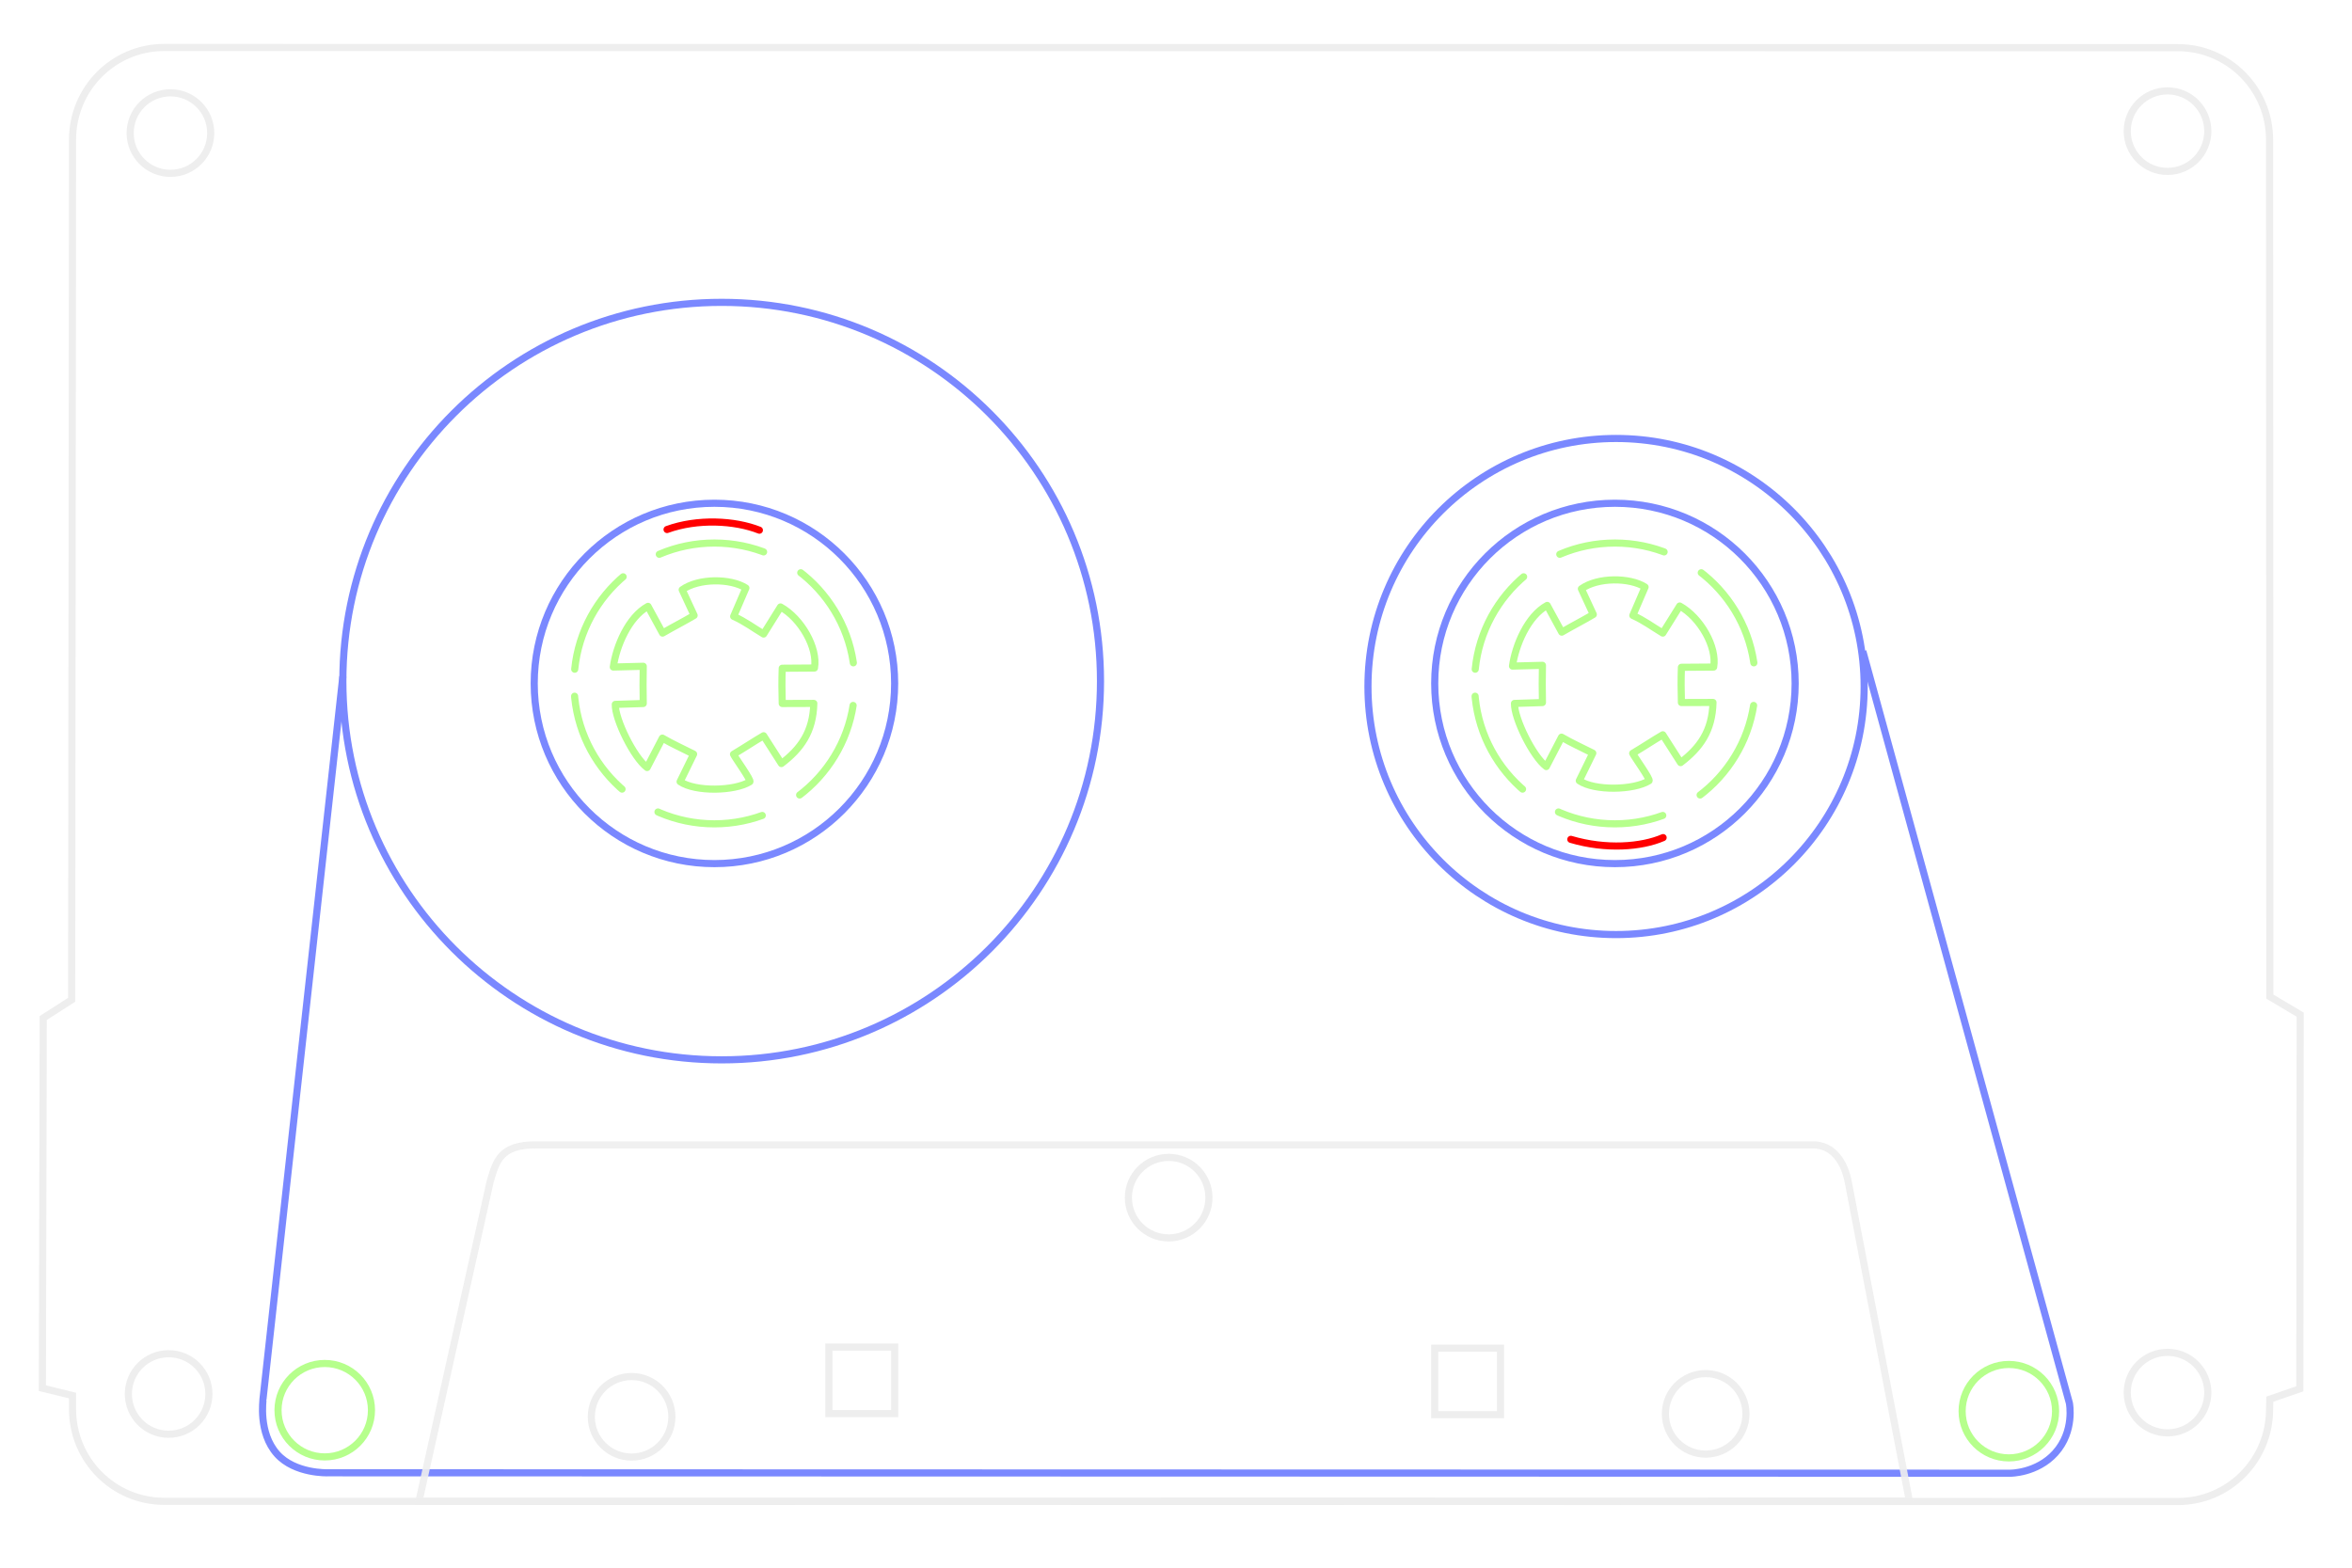
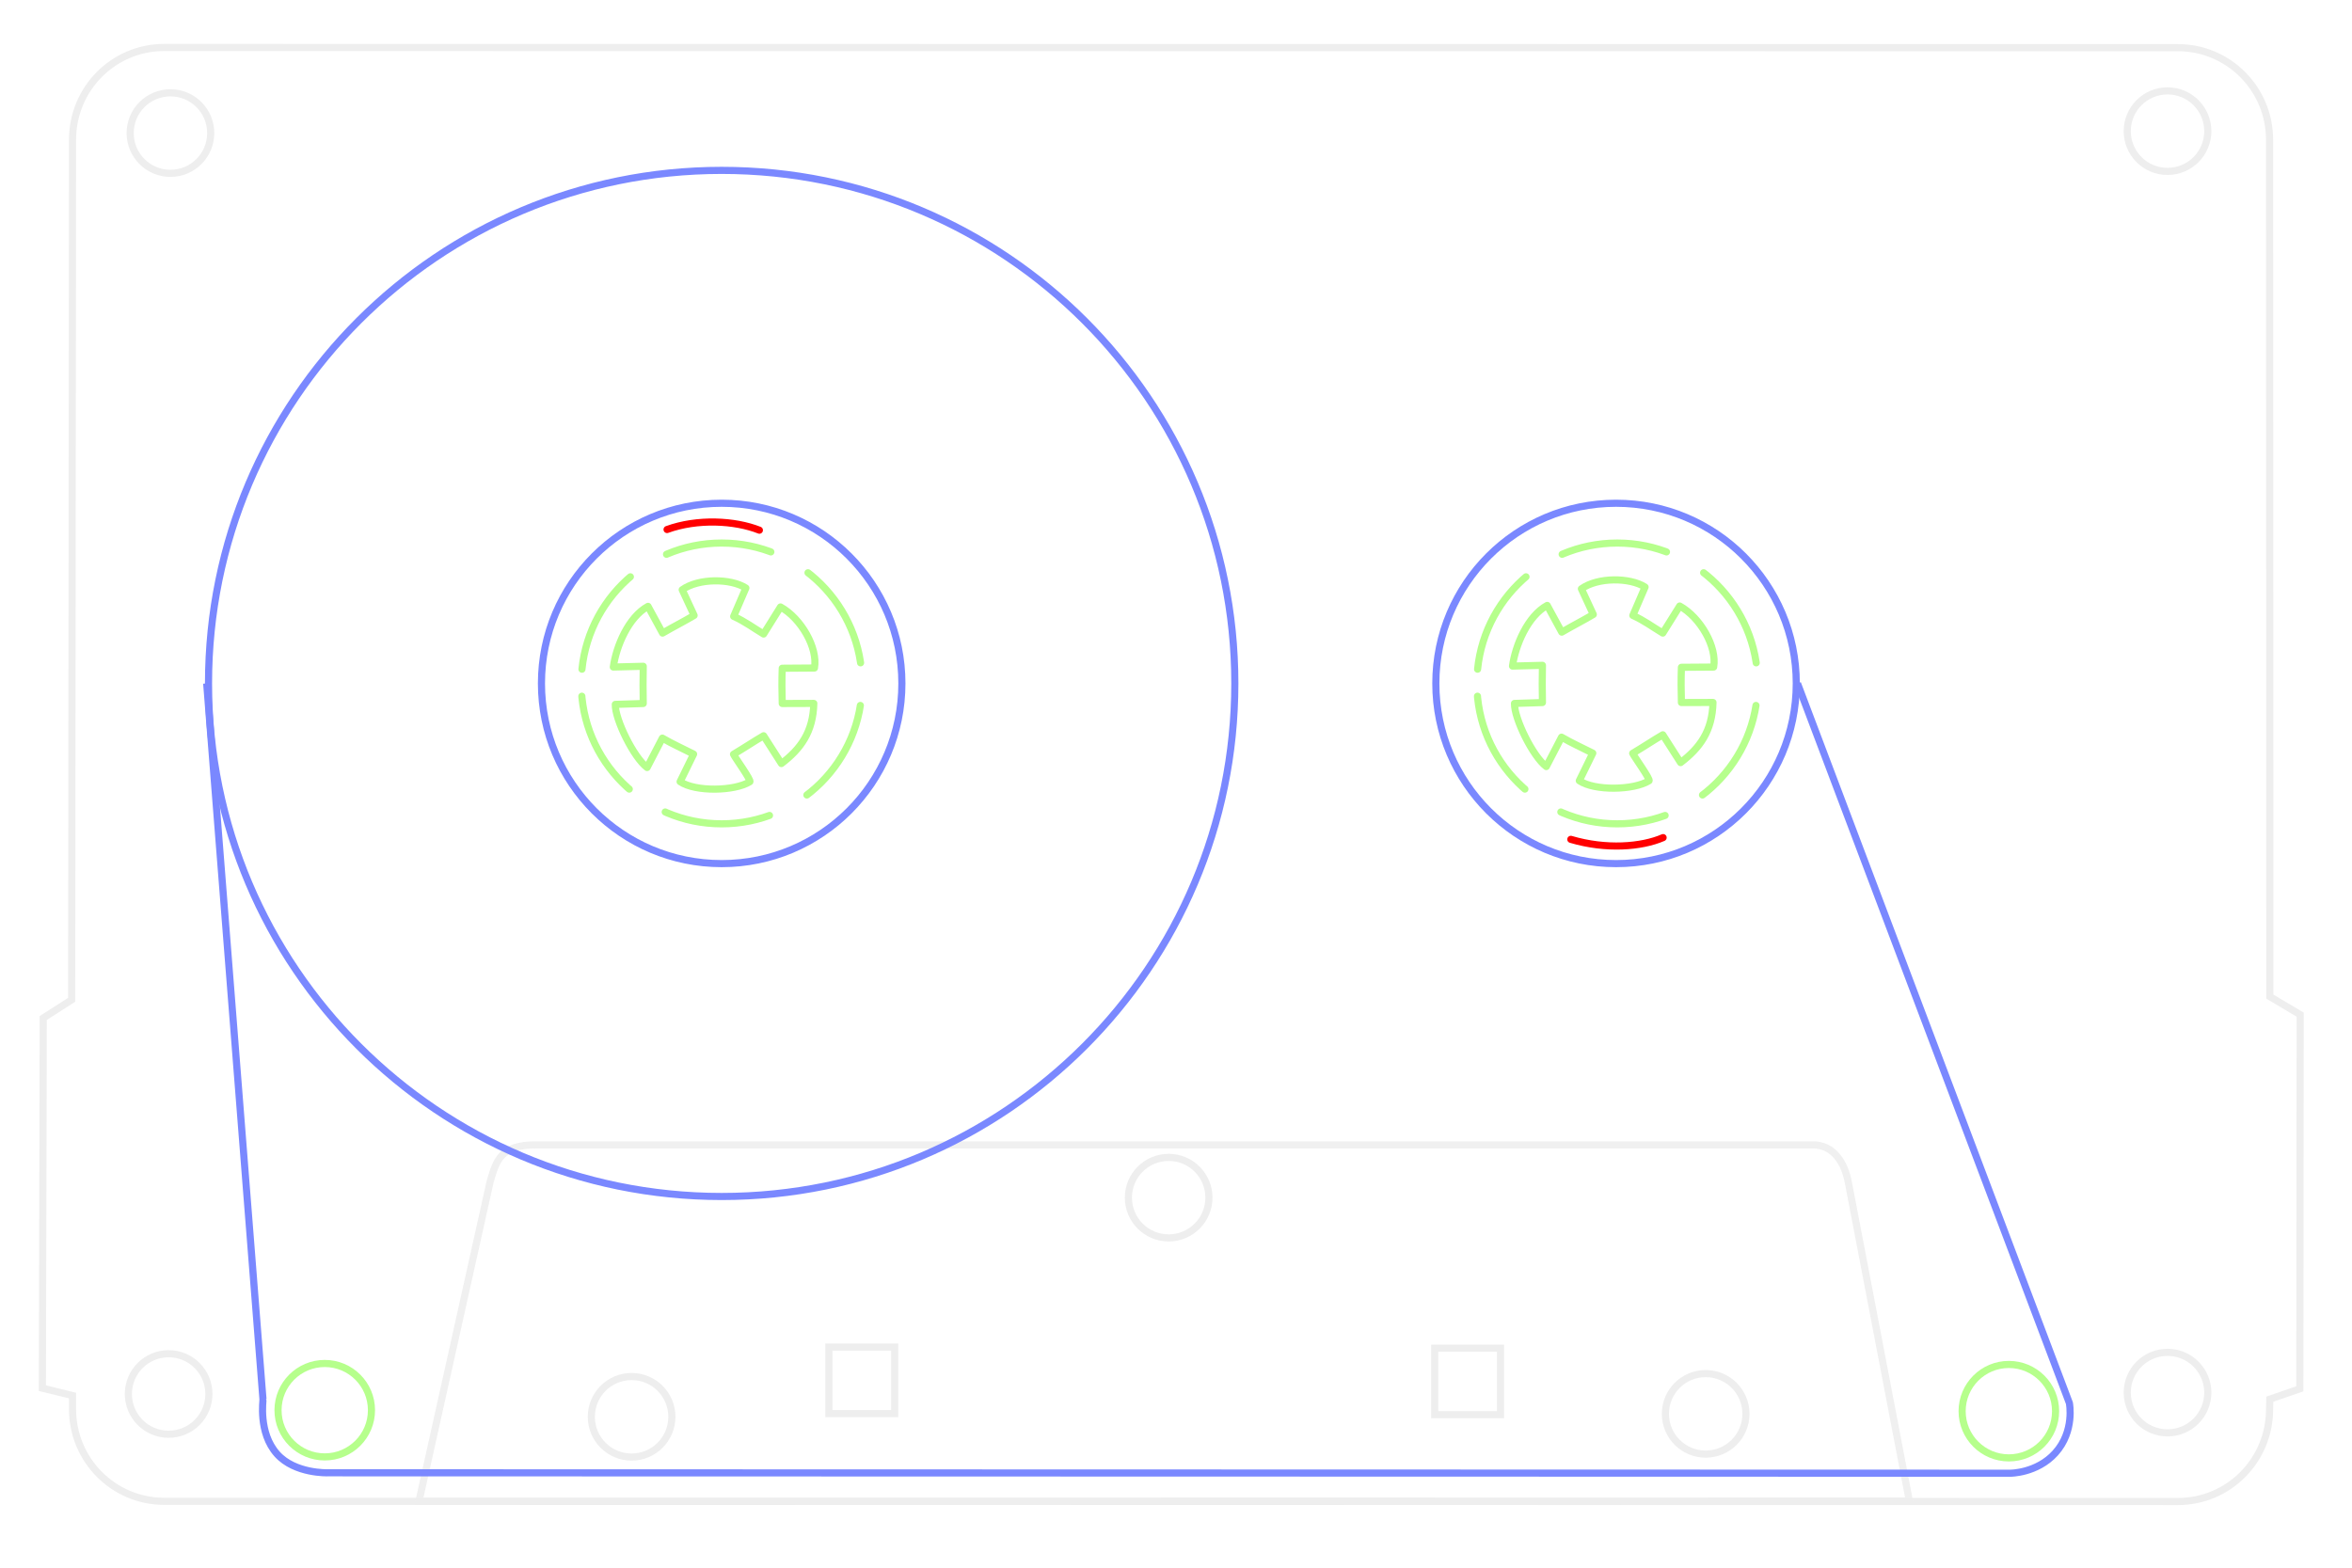
- <svg xmlns="http://www.w3.org/2000/svg" xmlns:ns1="https://boxy-svg.com" viewBox="0 0 330 220">
+ <svg xmlns="http://www.w3.org/2000/svg" xmlns:ns1="https://boxy-svg.com" ref="tapeSprite" viewBox="0 0 330 220">
  <defs>
-     <ns1:grid x="76.892" y="95.703" width="177.126" height="51.325" />
+     <linearGradient id="color-0" ns1:pinned="true">
+       <stop style="stop-color: rgb(238, 238, 238);" />
+     </linearGradient>
+     <linearGradient id="color-1" ns1:pinned="true">
+       <stop style="stop-color: rgb(122, 136, 255);" />
+     </linearGradient>
+     <linearGradient id="color-2" ns1:pinned="true">
+       <stop style="stop-color: rgb(182, 255, 140);" />
+     </linearGradient>
+     <linearGradient id="color-3" ns1:pinned="true">
+       <stop style="stop-color: rgb(255, 0, 0);" />
+     </linearGradient>
  </defs>
-   <path style="stroke: rgb(122, 136, 255); fill: none;" d="M 65.919 206.744 L 36.939 101.234 C 36.939 101.234 36.142 97.292 38.926 94.216 C 41.507 91.364 45.248 91.387 45.248 91.387 L 281.295 91.449 C 281.295 91.449 285.896 91.283 288.4 94.071 C 291.111 97.09 290.335 101.709 290.389 101.763 L 279.182 203.205" transform="matrix(-1, 0, 0, -1, 327.2856, 298.131)" id="tape-strip">
-     </path>
-   <g transform="matrix(-1, 0, 0, -1, 328.687, 217.376)" id="tape-enclosure">
-     <ellipse style="stroke: rgb(182, 255, 140); fill: none;" cx="46.833" cy="19.34" rx="6.556" ry="6.556" />
-     <ellipse style="stroke: rgb(182, 255, 140); fill: none;" cx="283.123" cy="19.478" rx="6.556" ry="6.556" />
-     <rect x="203.162" y="19.002" width="9.228" height="9.331" style="stroke: rgb(238, 238, 238); fill: none;" />
-     <rect x="118.16" y="18.848" width="9.228" height="9.331" style="stroke: rgb(238, 238, 238); fill: none;" />
-     <path d="M 23.088 6.677 L 305.653 6.677 C 312.747 6.677 318.499 12.462 318.499 19.598 L 318.499 21.518 L 322.733 22.554 L 322.615 74.498 L 318.631 77.058 L 318.517 197.778 C 318.518 204.914 312.767 210.699 305.673 210.699 L 23.107 210.699 C 16.014 210.699 10.263 204.914 10.262 197.778 L 10.211 77.532 L 5.954 75.002 L 6.001 22.494 L 10.211 21.037 L 10.244 19.598 C 10.244 12.462 15.994 6.677 23.088 6.677 Z" style="fill-rule: nonzero; paint-order: fill; stroke: rgb(238, 238, 238); fill: none;" transform="matrix(1, 0.000099, -0.000099, 1, 0.010761, -0.016269)" />
-     <path d="M 60.791 6.725 L 269.908 6.677 L 259.923 51.529 C 259.059 54.499 258.451 56.711 253.554 56.711 L 74.308 56.711 C 71.446 56.711 69.876 54.234 69.357 51.459 L 60.791 6.725 Z" style="opacity: 0.9; stroke: rgb(238, 238, 238); fill: none;" />
-     <ellipse style="stroke: rgb(238, 238, 238); fill: none;" cx="305.027" cy="21.752" rx="5.651" ry="5.651" />
-     <ellipse style="stroke: rgb(238, 238, 238); fill: none;" cx="24.571" cy="21.945" rx="5.651" ry="5.651" />
-     <ellipse style="stroke: rgb(238, 238, 238); fill: none;" cx="304.773" cy="198.701" rx="5.651" ry="5.651" />
-     <ellipse style="stroke: rgb(238, 238, 238); fill: none;" cx="24.571" cy="198.972" rx="5.651" ry="5.651" />
-     <ellipse style="stroke: rgb(238, 238, 238); fill: none;" cx="89.371" cy="18.965" rx="5.651" ry="5.651" />
-     <ellipse style="stroke: rgb(238, 238, 238); fill: none;" cx="240.07" cy="18.551" rx="5.651" ry="5.651" />
-     <ellipse style="stroke: rgb(238, 238, 238); fill: none;" cx="164.717" cy="49.305" rx="5.651" ry="5.651" />
+   <ellipse style="fill: none; stroke: url(#color-2);" cx="-281.854" cy="-198.036" rx="6.556" ry="6.556" transform="matrix(-1, 0, 0, -1, 0, 0)" />
+   <ellipse style="fill: none; stroke: url(#color-2);" cx="-45.564" cy="-197.898" rx="6.556" ry="6.556" transform="matrix(-1, 0, 0, -1, 0, 0)" />
+   <g id="tape-enclosure">
+     <rect x="-125.525" y="-198.374" width="9.228" height="9.331" style="fill: none; stroke: url(#color-0);" transform="matrix(-1, 0, 0, -1, 0, 0)" />
+     <rect x="-210.527" y="-198.528" width="9.228" height="9.331" style="fill: none; stroke: url(#color-0);" transform="matrix(-1, 0, 0, -1, 0, 0)" />
+     <path d="M 305.589 210.713 L 23.024 210.685 C 15.93 210.684 10.178 204.899 10.179 197.763 L 10.179 195.843 L 5.945 194.806 L 6.069 142.862 L 10.053 140.303 L 10.179 19.583 C 10.179 12.447 15.93 6.662 23.024 6.663 L 305.59 6.691 C 312.683 6.692 318.434 12.477 318.434 19.613 L 318.473 139.859 L 322.73 142.39 L 322.677 194.898 L 318.467 196.354 L 318.434 197.793 C 318.433 204.929 312.683 210.714 305.589 210.713 Z" style="fill-rule: nonzero; paint-order: fill; fill: none; stroke: url(#color-0);" />
+     <path d="M 267.896 210.651 L 58.779 210.699 L 68.764 165.847 C 69.628 162.877 70.236 160.665 75.133 160.665 L 254.379 160.665 C 257.241 160.665 258.811 163.142 259.33 165.917 L 267.896 210.651 Z" style="opacity: 0.9; fill: none; stroke: url(#color-0);" />
+     <ellipse style="fill: none; stroke: url(#color-0);" cx="-23.66" cy="-195.624" rx="5.651" ry="5.651" transform="matrix(-1, 0, 0, -1, 0, 0)" />
+     <ellipse style="fill: none; stroke: url(#color-0);" cx="-304.116" cy="-195.431" rx="5.651" ry="5.651" transform="matrix(-1, 0, 0, -1, 0, 0)" />
+     <ellipse style="fill: none; stroke: url(#color-0);" cx="-23.914" cy="-18.675" rx="5.651" ry="5.651" transform="matrix(-1, 0, 0, -1, 0, 0)" />
+     <ellipse style="fill: none; stroke: url(#color-0);" cx="-304.116" cy="-18.404" rx="5.651" ry="5.651" transform="matrix(-1, 0, 0, -1, 0, 0)" />
+     <ellipse style="fill: none; stroke: url(#color-0);" cx="-239.316" cy="-198.411" rx="5.651" ry="5.651" transform="matrix(-1, 0, 0, -1, 0, 0)" />
+     <ellipse style="fill: none; stroke: url(#color-0);" cx="-88.617" cy="-198.825" rx="5.651" ry="5.651" transform="matrix(-1, 0, 0, -1, 0, 0)" />
+     <ellipse style="fill: none; stroke: url(#color-0);" cx="-163.97" cy="-168.071" rx="5.651" ry="5.651" transform="matrix(-1, 0, 0, -1, 0, 0)" />
  </g>
-   <ellipse style="stroke: rgb(122, 136, 255); fill: none;" cx="-101.255" cy="-95.582" rx="53.151" ry="53.151" transform="matrix(-1, 0, 0, -1, 0, 0)" id="left-roll">
-     </ellipse>
-   <g transform="matrix(-1, 0, 0, -1, 328.687, 217.376)" class="spinner" id="left-spinner">
-     <ellipse style="stroke: rgb(122, 136, 255); fill: none;" cx="228.448" cy="121.467" rx="25.286" ry="25.286" />
-     <ellipse style="stroke: rgb(182, 255, 140); stroke-dasharray: 15, 6; stroke-dashoffset: 19px; fill: none; stroke-linecap: round;" cx="228.448" cy="121.467" rx="19.702" ry="19.702" />
-     <path style="stroke: rgb(182, 255, 140); stroke-linejoin: round; fill: none;" d="M 223.485 107.669 C 225.631 106.343 231.111 106.226 233.264 107.682 L 231.37 111.549 C 232.917 112.337 234.298 112.946 235.754 113.793 L 237.893 109.668 C 239.758 111.051 242.409 116.426 242.358 118.526 L 238.435 118.65 C 238.469 120.362 238.476 122.164 238.435 123.875 L 242.634 123.769 C 242.24 126.664 240.507 130.796 237.766 132.283 L 235.726 128.533 C 234.085 129.48 232.741 130.158 231.297 131.012 L 232.97 134.613 C 230.657 136.26 226.172 136.221 224.035 134.859 L 225.75 130.874 C 224.184 130.174 223.021 129.286 221.548 128.4 L 219.176 132.199 C 216.274 130.596 213.911 126.439 214.413 123.631 L 218.935 123.599 C 218.999 121.841 218.984 120.362 218.935 118.65 L 214.505 118.664 C 214.601 114.632 216.366 112.268 219.051 110.223 L 221.548 114.125 C 222.812 113.397 224.25 112.427 225.773 111.527 C 225.64 111.17 223.175 107.765 223.485 107.669 Z" />
-     <path style="fill: none; stroke-linejoin: round; stroke-linecap: round; stroke: rgb(255, 0, 0);" d="M 222.129 144.123 C 226.342 142.464 231.586 142.596 235.08 143.878" transform="matrix(-0.999658, -0.026135, 0.026135, -0.999658, 453.3803, 292.9458)" />
+   <path id="tape-strip" style="fill: none; stroke: url(#color-1);" d="M 252.2 95.909 L 290.347 196.897 C 290.347 196.897 291.144 200.839 288.36 203.915 C 285.779 206.767 282.038 206.744 282.038 206.744 L 45.991 206.682 C 45.991 206.682 41.39 206.848 38.886 204.06 C 36.175 201.041 36.951 196.422 36.897 196.368 L 29 95.909">
+       </path>
+   <ellipse id="left-roll" style="stroke: rgb(122, 136, 255); fill: none;" cx="-101.255" cy="-95.909" rx="72" ry="72" transform="matrix(-1, 0, 0, -1, 0, 0)">
+       </ellipse>
+   <g id="left-spinner" class="spinner">
+     <ellipse style="fill: none; stroke: url(#color-1);" cx="-101.255" cy="-95.909" rx="25.286" ry="25.286" transform="matrix(-1, 0, 0, -1, 0, 0)" />
+     <ellipse style="stroke-dasharray: 15, 6; stroke-dashoffset: 19px; fill: none; stroke-linecap: round; stroke: url(#color-2);" cx="-101.255" cy="-95.909" rx="19.702" ry="19.702" transform="matrix(-1, 0, 0, -1, 0, 0)" />
+     <path style="stroke-linejoin: round; fill: none; stroke: url(#color-2);" d="M 105.202 109.707 C 103.056 111.033 97.576 111.15 95.423 109.694 L 97.317 105.827 C 95.77 105.039 94.389 104.43 92.933 103.583 L 90.794 107.708 C 88.929 106.325 86.278 100.95 86.329 98.85 L 90.252 98.726 C 90.218 97.014 90.211 95.212 90.252 93.501 L 86.053 93.607 C 86.447 90.712 88.18 86.58 90.921 85.093 L 92.961 88.843 C 94.602 87.896 95.946 87.218 97.39 86.364 L 95.717 82.763 C 98.03 81.116 102.515 81.155 104.652 82.517 L 102.937 86.502 C 104.503 87.202 105.666 88.09 107.139 88.976 L 109.511 85.177 C 112.413 86.78 114.776 90.937 114.274 93.745 L 109.752 93.777 C 109.688 95.535 109.703 97.014 109.752 98.726 L 114.182 98.712 C 114.086 102.744 112.321 105.108 109.636 107.153 L 107.139 103.251 C 105.875 103.979 104.437 104.949 102.914 105.849 C 103.047 106.206 105.512 109.611 105.202 109.707 Z" />
+     <path style="fill: none; stroke-linejoin: round; stroke-linecap: round; stroke: url(#color-3);" d="M 93.593 74.31 C 97.848 72.761 103.087 73.03 106.546 74.403" />
  </g>
-   <ellipse style="stroke: rgb(122, 136, 255); fill: none;" cx="-226.743" cy="-96.342" rx="34.81" ry="34.81" transform="matrix(-1, 0, 0, -1, 0, 0)" id="right-roll">
-     </ellipse>
-   <g transform="matrix(-1, 0, 0, -1, 328.687, 217.376)" class="spinner" id="right-spinner">
-     <ellipse style="stroke: rgb(122, 136, 255); fill: none;" cx="102.102" cy="121.467" rx="25.286" ry="25.286" />
-     <ellipse style="stroke: rgb(182, 255, 140); stroke-dasharray: 15, 6; stroke-dashoffset: 19px; fill: none; stroke-linecap: round;" cx="102.102" cy="121.467" rx="19.702" ry="19.702" />
-     <path style="stroke: rgb(182, 255, 140); stroke-linejoin: round; fill: none;" d="M 97.324 107.803 C 99.47 106.477 104.95 106.359 107.103 107.815 L 105.209 111.683 C 106.756 112.471 108.137 113.079 109.593 113.926 L 111.732 109.802 C 113.597 111.184 116.248 116.56 116.197 118.659 L 112.273 118.784 C 112.308 120.495 112.315 122.297 112.273 124.009 L 116.473 123.903 C 116.078 126.797 114.346 130.93 111.605 132.417 L 109.564 128.666 C 107.924 129.614 106.58 130.291 105.136 131.146 L 106.809 134.746 C 104.495 136.393 100.011 136.354 97.873 134.993 L 99.589 131.008 C 98.022 130.307 96.859 129.419 95.386 128.533 L 93.015 132.332 C 90.112 130.73 87.75 126.573 88.252 123.765 L 92.774 123.732 C 92.838 121.975 92.822 120.495 92.774 118.784 L 88.344 118.798 C 88.44 114.765 90.205 112.402 92.89 110.356 L 95.386 114.259 C 96.65 113.531 98.089 112.56 99.612 111.66 C 99.479 111.303 97.014 107.898 97.324 107.803 Z" />
-     <path style="fill: none; stroke-linejoin: round; stroke-linecap: round; stroke: rgb(255, 0, 0);" d="M 95.342 99.831 C 98.382 98.511 103.343 98.116 108.293 99.586" />
+   <ellipse id="right-roll" style="fill: none; stroke: url(#color-1);" cx="-226.743" cy="-95.909" rx="0" ry="0" transform="matrix(-1, 0, 0, -1, 0, 0)">
+       </ellipse>
+   <g id="right-spinner" class="spinner">
+     <ellipse style="fill: none; stroke: url(#color-1);" cx="-226.743" cy="-95.909" rx="25.286" ry="25.286" transform="matrix(-1, 0, 0, -1, 0, 0)" />
+     <ellipse style="stroke-dasharray: 15, 6; stroke-dashoffset: 19px; fill: none; stroke-linecap: round; stroke: url(#color-2);" cx="-226.917" cy="-95.909" rx="19.702" ry="19.702" transform="matrix(-1, 0, 0, -1, 0, 0)" />
+     <path style="stroke-linejoin: round; fill: none; stroke: url(#color-2);" d="M 231.363 109.573 C 229.217 110.899 223.737 111.017 221.584 109.561 L 223.478 105.693 C 221.931 104.905 220.55 104.297 219.094 103.45 L 216.955 107.574 C 215.09 106.192 212.439 100.816 212.49 98.717 L 216.414 98.592 C 216.379 96.881 216.372 95.079 216.414 93.367 L 212.214 93.473 C 212.609 90.579 214.341 86.446 217.082 84.959 L 219.123 88.71 C 220.763 87.762 222.107 87.085 223.551 86.23 L 221.878 82.63 C 224.192 80.983 228.676 81.022 230.814 82.383 L 229.098 86.368 C 230.665 87.069 231.828 87.957 233.301 88.843 L 235.672 85.044 C 238.575 86.646 240.937 90.803 240.435 93.611 L 235.913 93.644 C 235.849 95.401 235.865 96.881 235.913 98.592 L 240.343 98.578 C 240.247 102.611 238.482 104.974 235.797 107.02 L 233.301 103.117 C 232.037 103.845 230.598 104.816 229.075 105.716 C 229.208 106.073 231.673 109.478 231.363 109.573 Z" />
+     <path style="fill: none; stroke-linejoin: round; stroke-linecap: round; stroke: url(#color-3);" d="M 233.345 117.545 C 230.305 118.865 225.344 119.26 220.394 117.79" />
  </g>
</svg>
